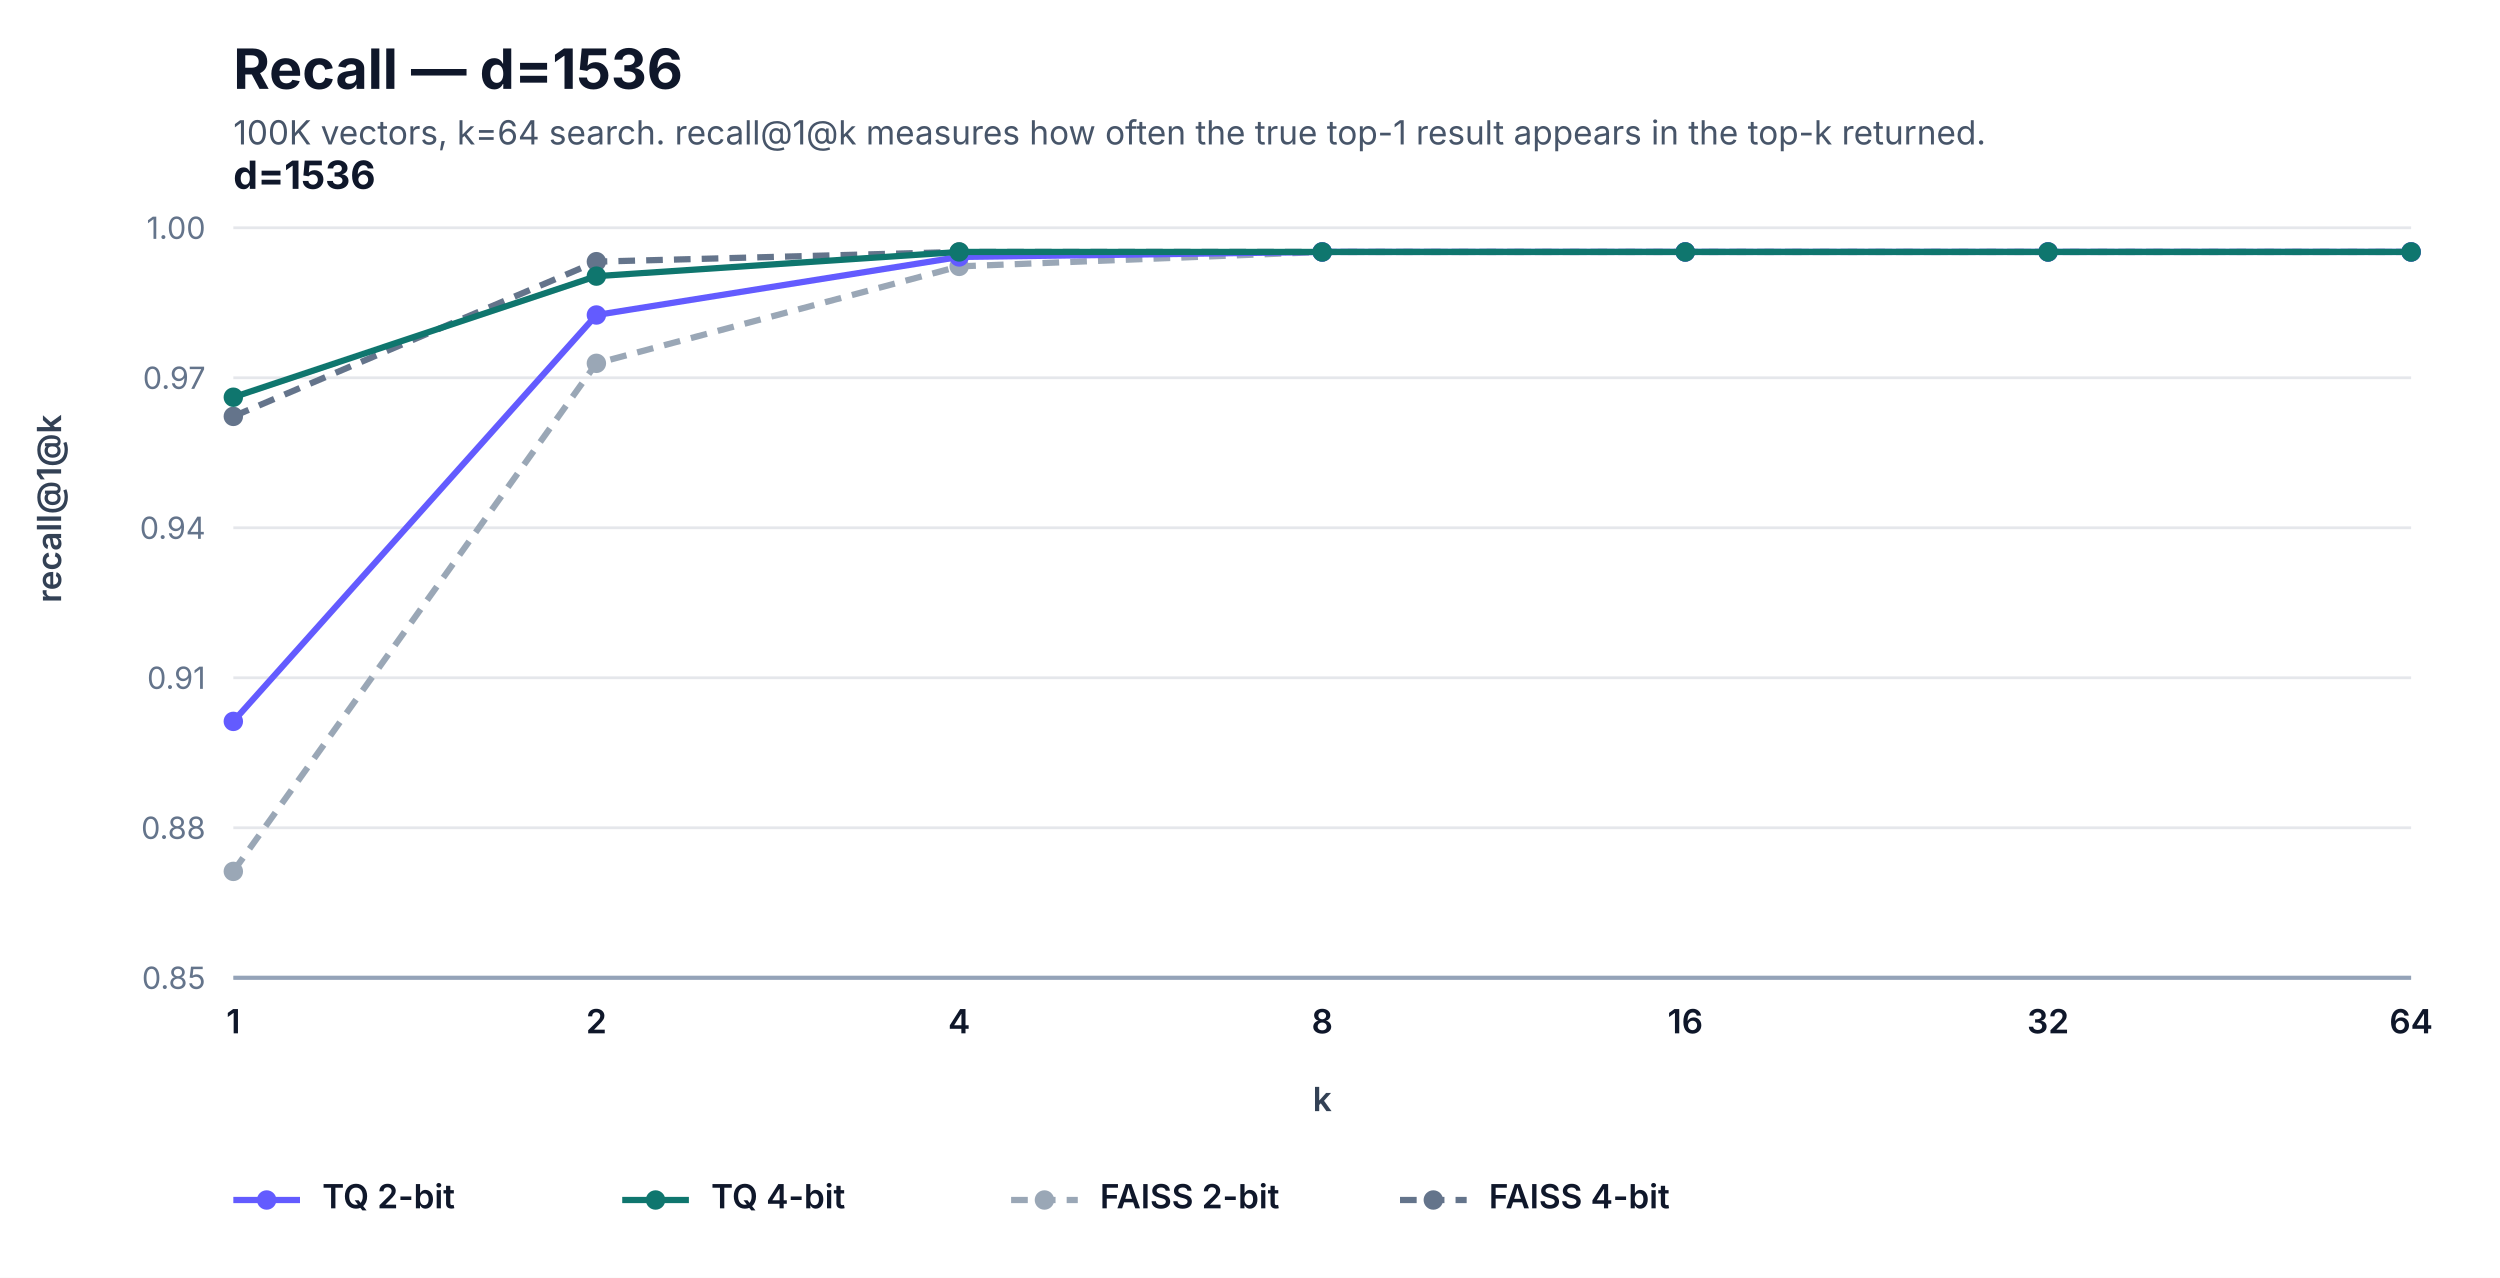
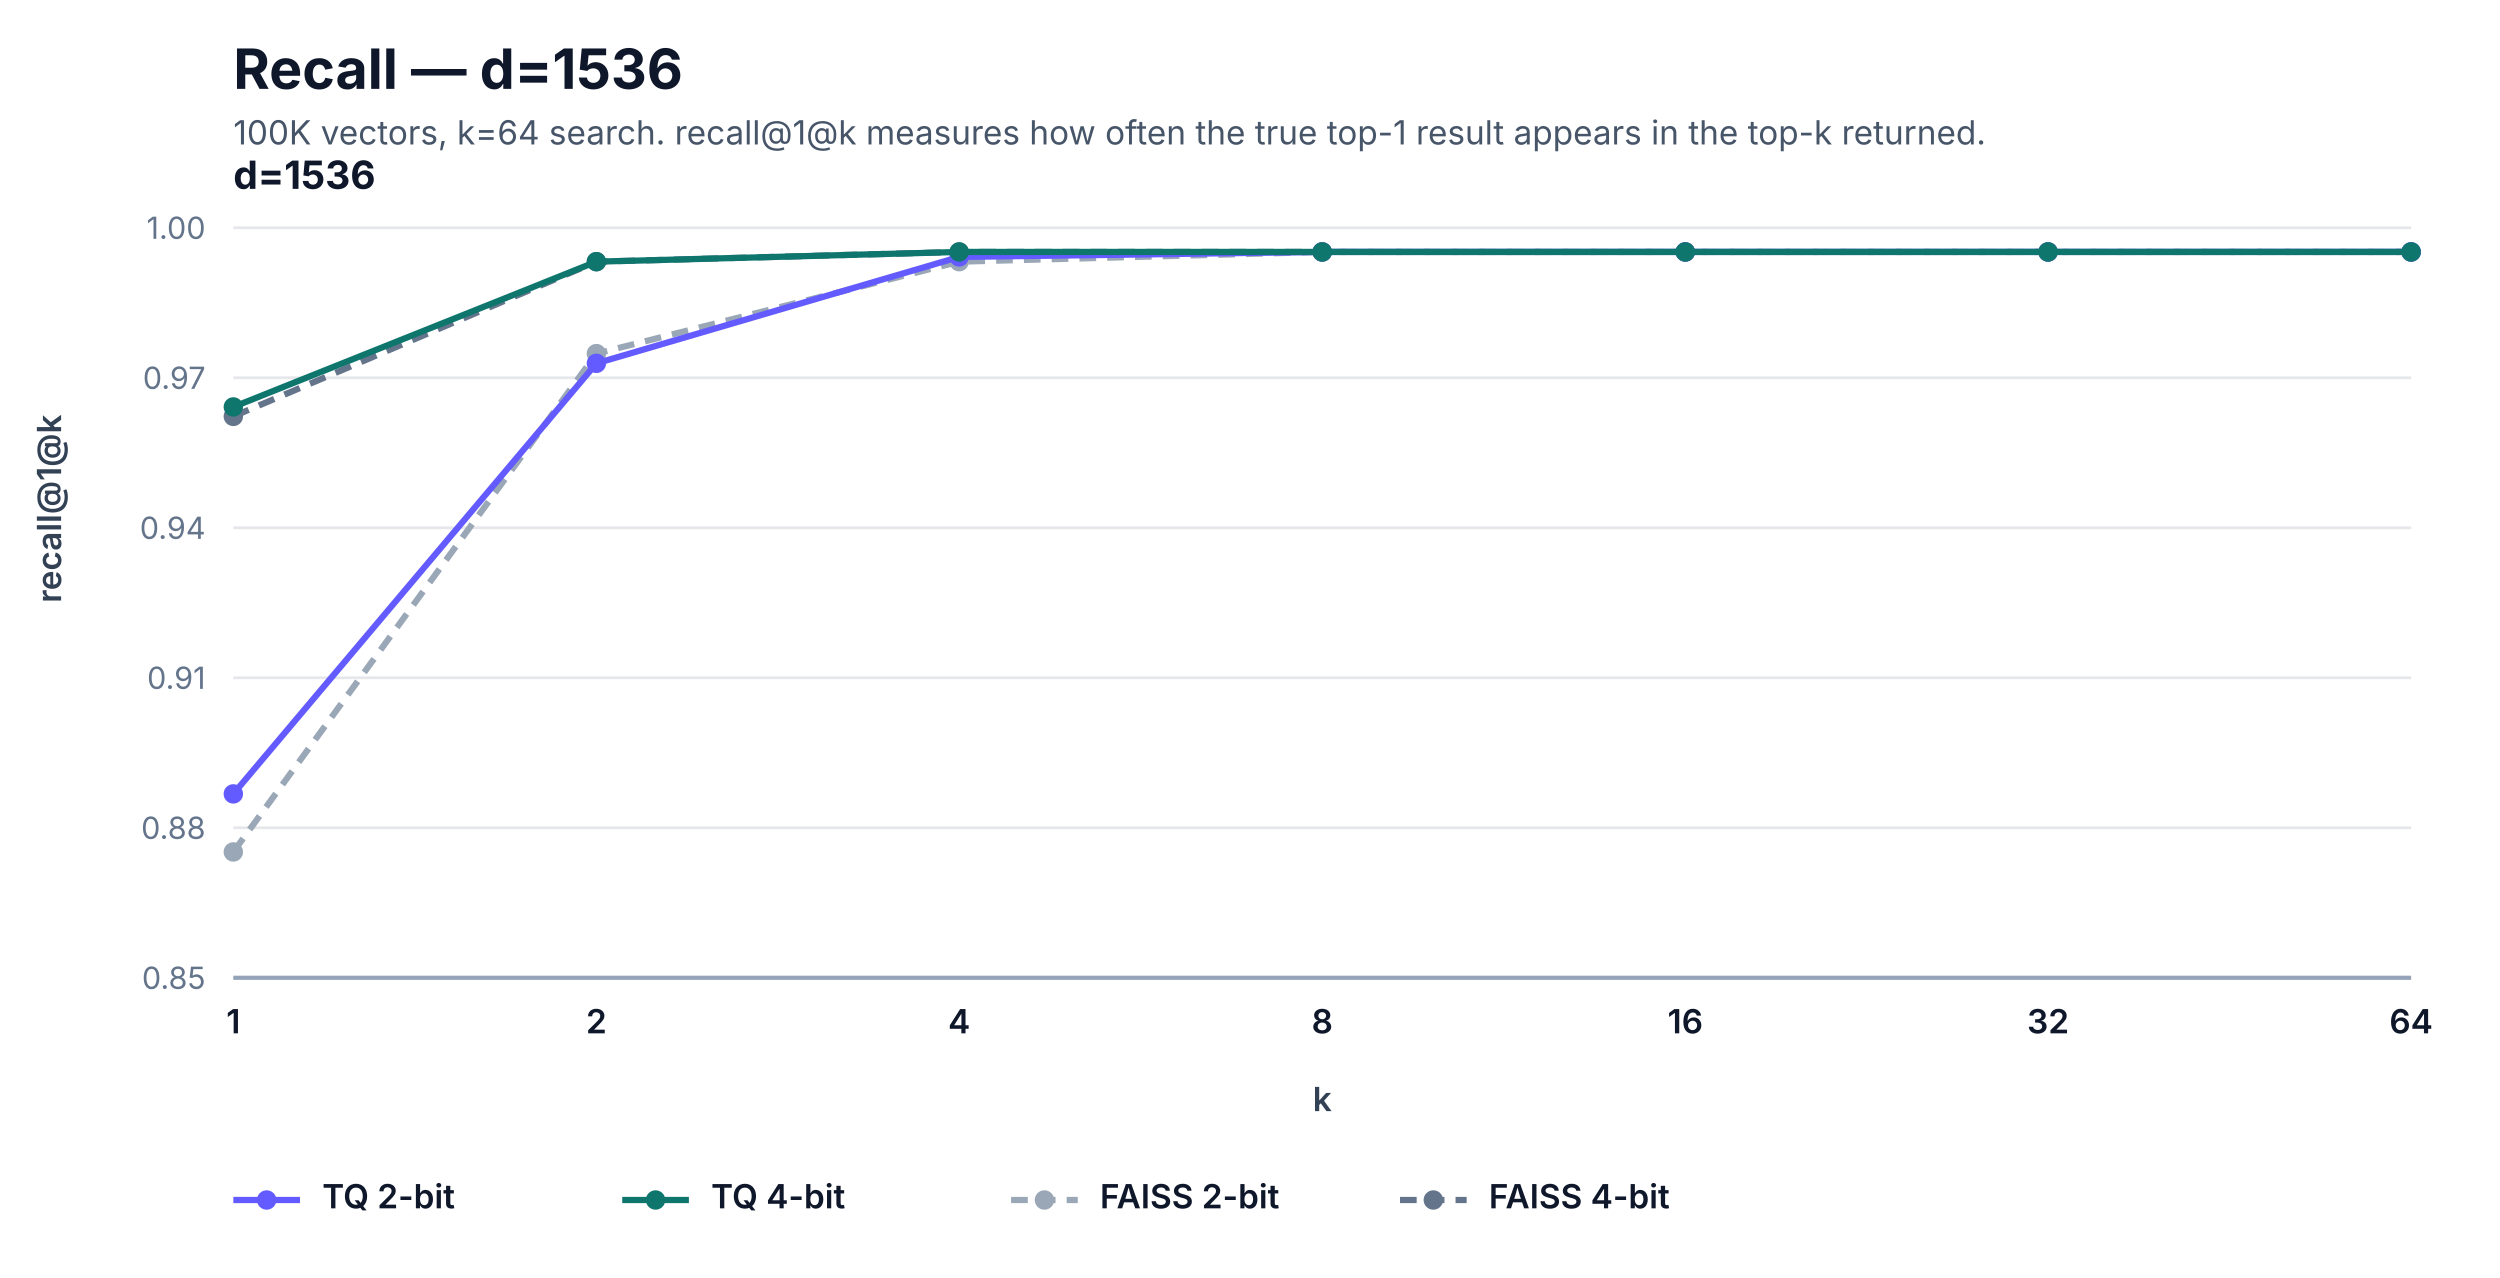
<svg xmlns="http://www.w3.org/2000/svg" width="900" height="460" viewBox="0 0 900 460" role="img" aria-label="Recall — d=1536">
  <style>
  .title { font: 700 20px -apple-system, BlinkMacSystemFont, "Segoe UI", sans-serif; fill: #0f172a; }
  .subtitle { font: 400 12px -apple-system, BlinkMacSystemFont, "Segoe UI", sans-serif; fill: #475569; }
  .panel { font: 700 14px -apple-system, BlinkMacSystemFont, "Segoe UI", sans-serif; fill: #0f172a; }
  .label { font: 600 12px -apple-system, BlinkMacSystemFont, "Segoe UI", sans-serif; fill: #0f172a; }
  .secondary { font: 400 11px -apple-system, BlinkMacSystemFont, "Segoe UI", sans-serif; fill: #475569; }
  .tick { font: 400 11px -apple-system, BlinkMacSystemFont, "Segoe UI", sans-serif; fill: #64748b; }
  .value { font: 700 11px -apple-system, BlinkMacSystemFont, "Segoe UI", sans-serif; fill: #0f172a; }
  .value-accent { font: 700 11px -apple-system, BlinkMacSystemFont, "Segoe UI", sans-serif; fill: #4338ca; }
  .axis { font: 600 12px -apple-system, BlinkMacSystemFont, "Segoe UI", sans-serif; fill: #334155; }
  .legend { font: 600 12px -apple-system, BlinkMacSystemFont, "Segoe UI", sans-serif; fill: #0f172a; }
</style>
  <rect width="100%" height="100%" fill="#ffffff" />
  <text x="84" y="32" class="title">Recall — d=1536</text>
  <text x="84" y="52" class="subtitle">100K vectors, k=64 search. recall@1@k measures how often the true top-1 result appears in the top-k returned.</text>
  <line x1="84" y1="352.0" x2="868" y2="352.0" stroke="#e5e7eb" stroke-width="1" />
  <text x="74" y="356.0" text-anchor="end" class="tick">0.85</text>
  <line x1="84" y1="298.0" x2="868" y2="298.0" stroke="#e5e7eb" stroke-width="1" />
  <text x="74" y="302.0" text-anchor="end" class="tick">0.88</text>
  <line x1="84" y1="244.0" x2="868" y2="244.0" stroke="#e5e7eb" stroke-width="1" />
  <text x="74" y="248.0" text-anchor="end" class="tick">0.91</text>
  <line x1="84" y1="190.0" x2="868" y2="190.0" stroke="#e5e7eb" stroke-width="1" />
  <text x="74" y="194.0" text-anchor="end" class="tick">0.94</text>
  <line x1="84" y1="136.0" x2="868" y2="136.0" stroke="#e5e7eb" stroke-width="1" />
  <text x="74" y="140.0" text-anchor="end" class="tick">0.97</text>
  <line x1="84" y1="82.0" x2="868" y2="82.0" stroke="#e5e7eb" stroke-width="1" />
  <text x="74" y="86.0" text-anchor="end" class="tick">1.00</text>
  <line x1="84" y1="352.0" x2="868" y2="352.0" stroke="#94a3b8" stroke-width="1.5" />
  <text x="84" y="68" class="panel">d=1536</text>
  <text x="84.0" y="372" text-anchor="middle" class="label">1</text>
  <text x="214.7" y="372" text-anchor="middle" class="label">2</text>
  <text x="345.3" y="372" text-anchor="middle" class="label">4</text>
  <text x="476.0" y="372" text-anchor="middle" class="label">8</text>
  <text x="606.7" y="372" text-anchor="middle" class="label">16</text>
  <text x="737.3" y="372" text-anchor="middle" class="label">32</text>
  <text x="868.0" y="372" text-anchor="middle" class="label">64</text>
-   <path d="M 84.0,313.7 L 214.7,130.8 L 345.3,95.9 L 476.0,90.7 L 606.7,90.7 L 737.3,90.7 L 868.0,90.7" fill="none" stroke="#9aa7b6" stroke-width="2.25" stroke-dasharray="6 4" />
-   <circle cx="84.0" cy="313.7" r="3.5" fill="#9aa7b6" />
-   <circle cx="214.7" cy="130.8" r="3.5" fill="#9aa7b6" />
-   <circle cx="345.3" cy="95.9" r="3.5" fill="#9aa7b6" />
+   <path d="M 84.0,306.7 L 214.7,127.3 L 345.3,94.2 L 476.0,90.7 L 606.7,90.7 L 737.3,90.7 L 868.0,90.7" fill="none" stroke="#9aa7b6" stroke-width="2.25" stroke-dasharray="6 4" />
+   <circle cx="84.0" cy="306.7" r="3.5" fill="#9aa7b6" />
+   <circle cx="214.7" cy="127.3" r="3.5" fill="#9aa7b6" />
+   <circle cx="345.3" cy="94.2" r="3.5" fill="#9aa7b6" />
  <circle cx="476.0" cy="90.7" r="3.5" fill="#9aa7b6" />
  <circle cx="606.7" cy="90.7" r="3.5" fill="#9aa7b6" />
  <circle cx="737.3" cy="90.7" r="3.5" fill="#9aa7b6" />
  <circle cx="868.0" cy="90.7" r="3.5" fill="#9aa7b6" />
  <path d="M 84.0,149.9 L 214.7,94.2 L 345.3,90.7 L 476.0,90.7 L 606.7,90.7 L 737.3,90.7 L 868.0,90.7" fill="none" stroke="#64748b" stroke-width="2.25" stroke-dasharray="6 4" />
  <circle cx="84.0" cy="149.9" r="3.5" fill="#64748b" />
  <circle cx="214.7" cy="94.2" r="3.5" fill="#64748b" />
  <circle cx="345.3" cy="90.7" r="3.5" fill="#64748b" />
  <circle cx="476.0" cy="90.7" r="3.5" fill="#64748b" />
  <circle cx="606.7" cy="90.7" r="3.5" fill="#64748b" />
  <circle cx="737.3" cy="90.7" r="3.5" fill="#64748b" />
  <circle cx="868.0" cy="90.7" r="3.5" fill="#64748b" />
-   <path d="M 84.0,259.7 L 214.7,113.4 L 345.3,92.5 L 476.0,90.7 L 606.7,90.7 L 737.3,90.7 L 868.0,90.7" fill="none" stroke="#635bff" stroke-width="2.25" />
-   <circle cx="84.0" cy="259.7" r="3.5" fill="#635bff" />
-   <circle cx="214.7" cy="113.4" r="3.5" fill="#635bff" />
+   <path d="M 84.0,285.8 L 214.7,130.8 L 345.3,92.5 L 476.0,90.7 L 606.7,90.7 L 737.3,90.7 L 868.0,90.7" fill="none" stroke="#635bff" stroke-width="2.25" />
+   <circle cx="84.0" cy="285.8" r="3.5" fill="#635bff" />
+   <circle cx="214.7" cy="130.8" r="3.5" fill="#635bff" />
  <circle cx="345.3" cy="92.5" r="3.5" fill="#635bff" />
  <circle cx="476.0" cy="90.7" r="3.5" fill="#635bff" />
  <circle cx="606.7" cy="90.7" r="3.5" fill="#635bff" />
  <circle cx="737.3" cy="90.7" r="3.5" fill="#635bff" />
  <circle cx="868.0" cy="90.7" r="3.5" fill="#635bff" />
-   <path d="M 84.0,143.0 L 214.7,99.4 L 345.3,90.7 L 476.0,90.7 L 606.7,90.7 L 737.3,90.7 L 868.0,90.7" fill="none" stroke="#0f766e" stroke-width="2.25" />
-   <circle cx="84.0" cy="143.0" r="3.5" fill="#0f766e" />
-   <circle cx="214.7" cy="99.4" r="3.5" fill="#0f766e" />
+   <path d="M 84.0,146.5 L 214.7,94.2 L 345.3,90.7 L 476.0,90.7 L 606.7,90.7 L 737.3,90.7 L 868.0,90.7" fill="none" stroke="#0f766e" stroke-width="2.25" />
+   <circle cx="84.0" cy="146.5" r="3.5" fill="#0f766e" />
+   <circle cx="214.7" cy="94.2" r="3.5" fill="#0f766e" />
  <circle cx="345.3" cy="90.7" r="3.5" fill="#0f766e" />
  <circle cx="476.0" cy="90.7" r="3.5" fill="#0f766e" />
  <circle cx="606.7" cy="90.7" r="3.5" fill="#0f766e" />
  <circle cx="737.3" cy="90.7" r="3.5" fill="#0f766e" />
  <circle cx="868.0" cy="90.7" r="3.5" fill="#0f766e" />
  <text x="22" y="217.0" transform="rotate(-90, 22, 217.0)" class="axis">recall@1@k</text>
  <text x="476.0" y="400" text-anchor="middle" class="axis">k</text>
  <line x1="84" y1="432" x2="108" y2="432" stroke="#635bff" stroke-width="2.25" />
  <circle cx="96" cy="432" r="3.5" fill="#635bff" />
  <text x="116" y="435" class="legend">TQ 2-bit</text>
  <line x1="224" y1="432" x2="248" y2="432" stroke="#0f766e" stroke-width="2.25" />
  <circle cx="236" cy="432" r="3.5" fill="#0f766e" />
  <text x="256" y="435" class="legend">TQ 4-bit</text>
  <line x1="364" y1="432" x2="388" y2="432" stroke="#9aa7b6" stroke-width="2.25" stroke-dasharray="6 4" />
  <circle cx="376" cy="432" r="3.5" fill="#9aa7b6" />
  <text x="396" y="435" class="legend">FAISS 2-bit</text>
  <line x1="504" y1="432" x2="528" y2="432" stroke="#64748b" stroke-width="2.25" stroke-dasharray="6 4" />
  <circle cx="516" cy="432" r="3.5" fill="#64748b" />
  <text x="536" y="435" class="legend">FAISS 4-bit</text>
</svg>
